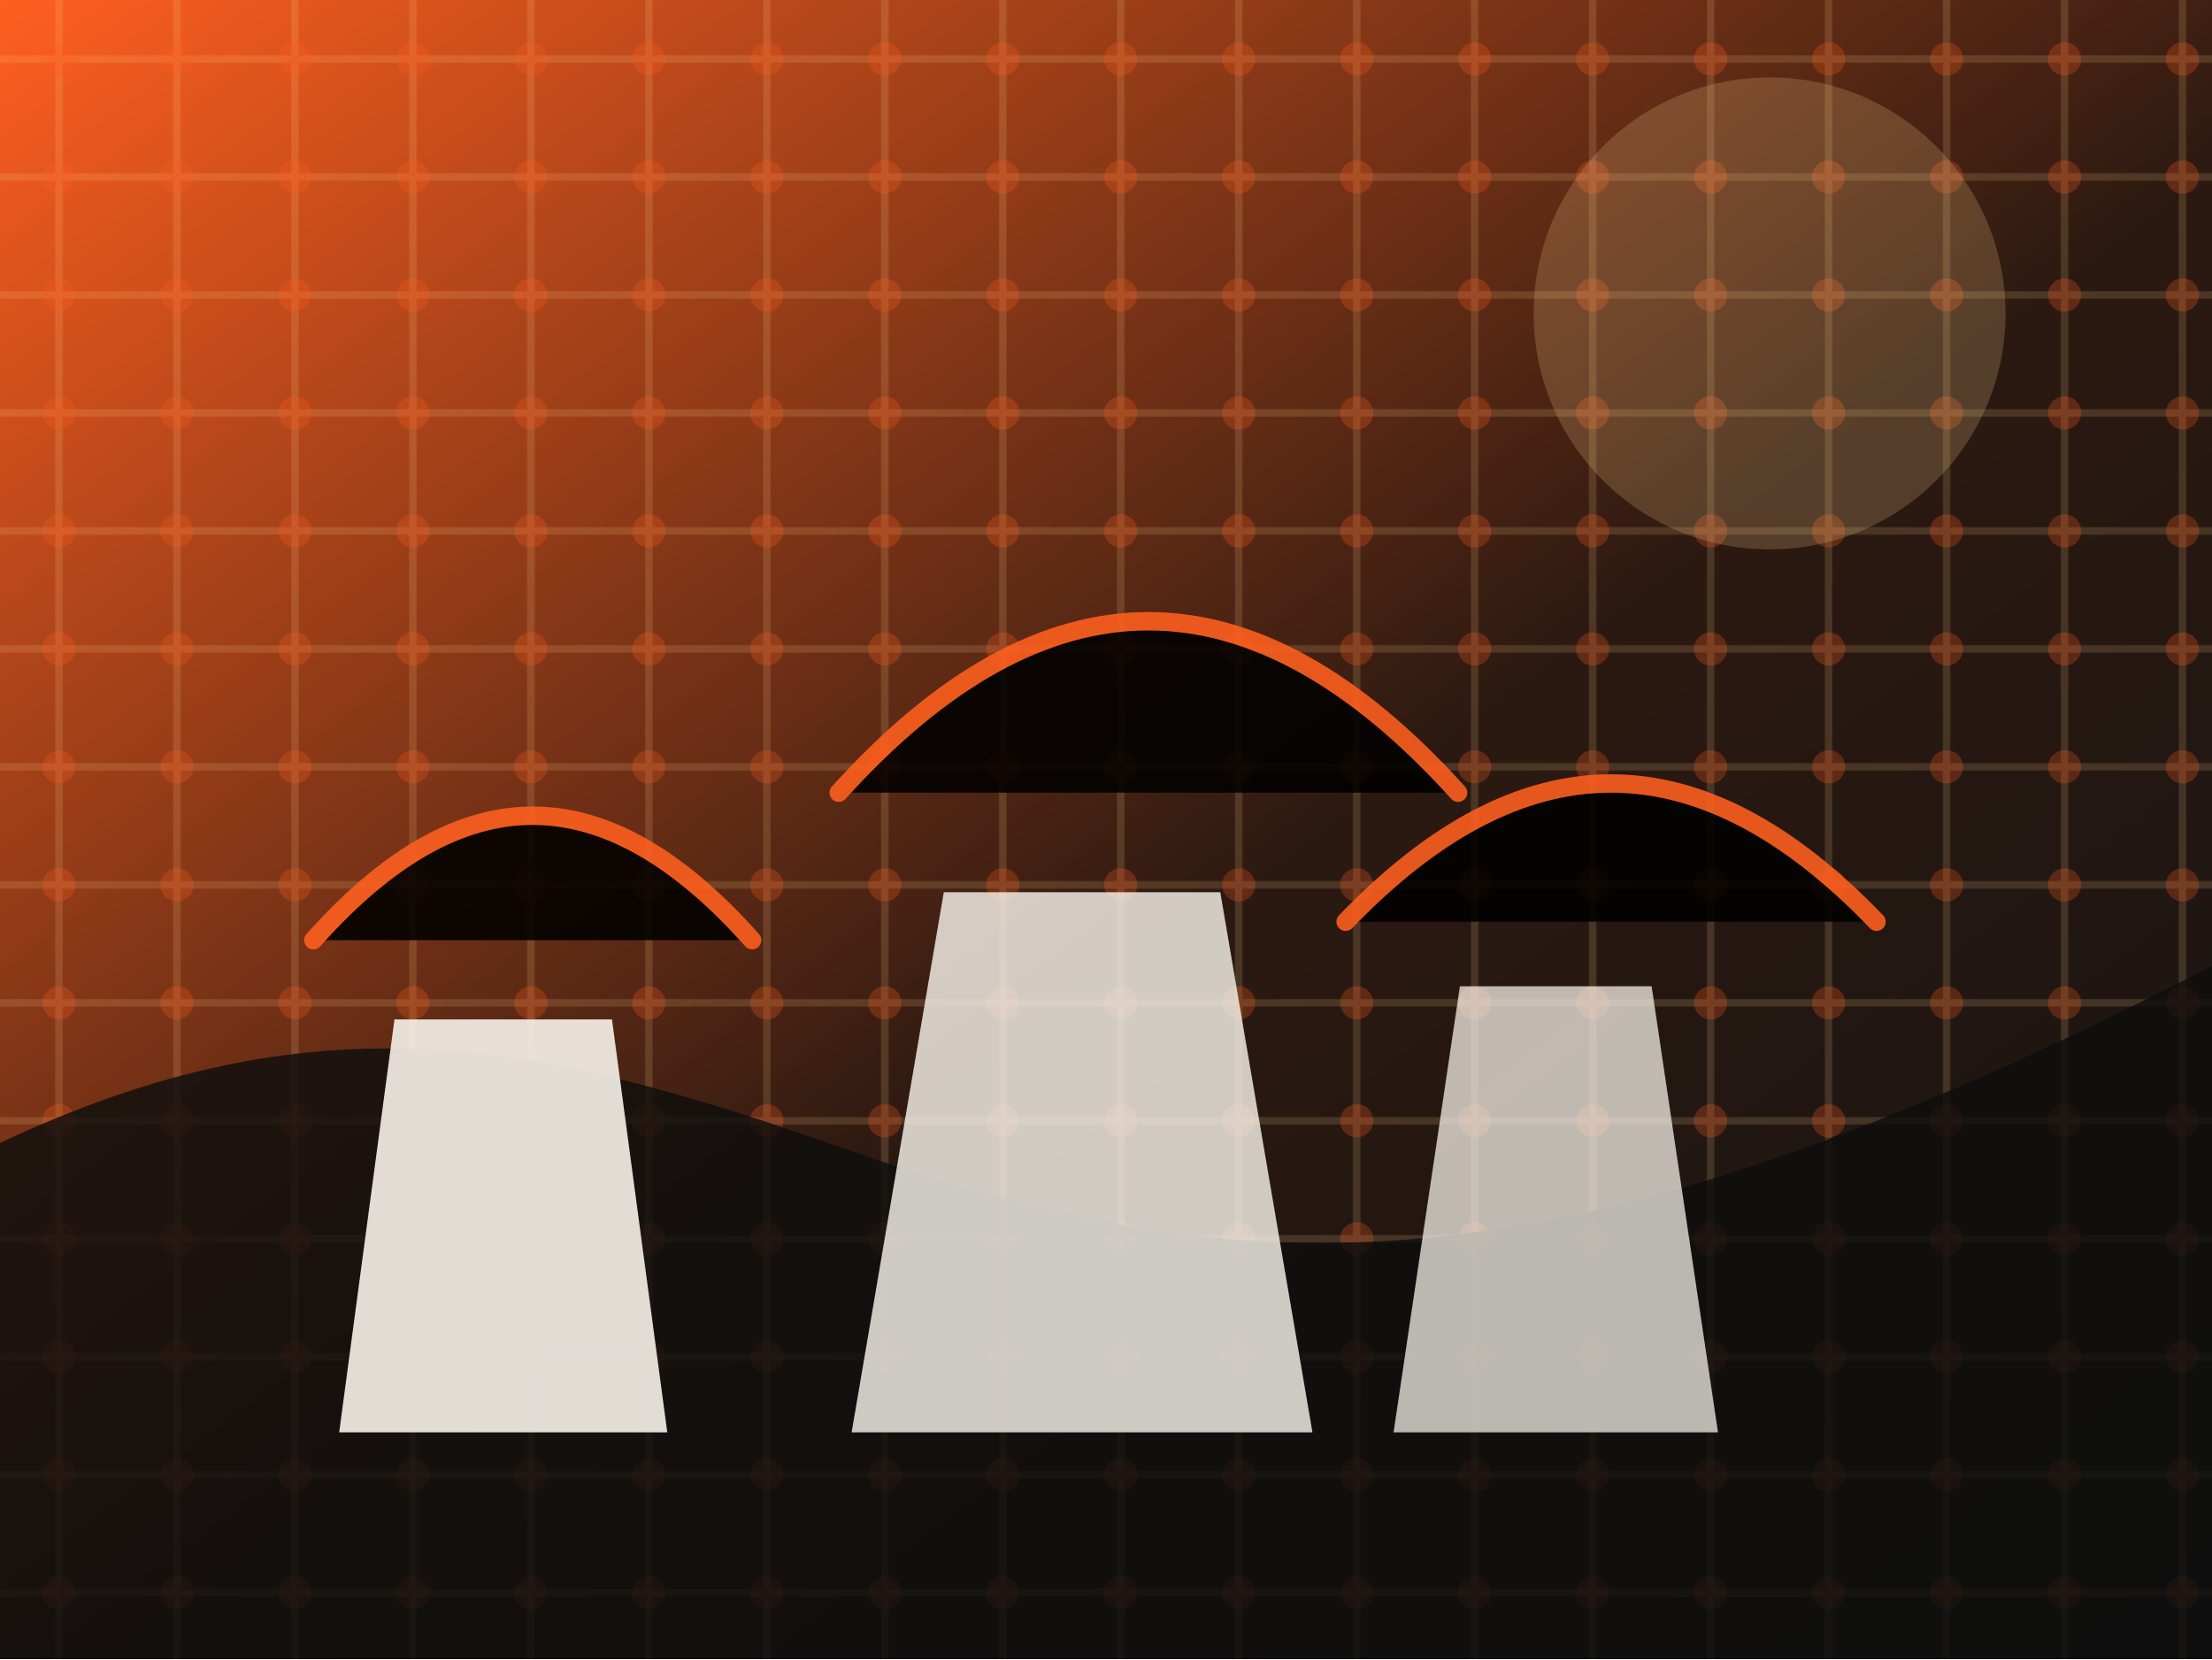
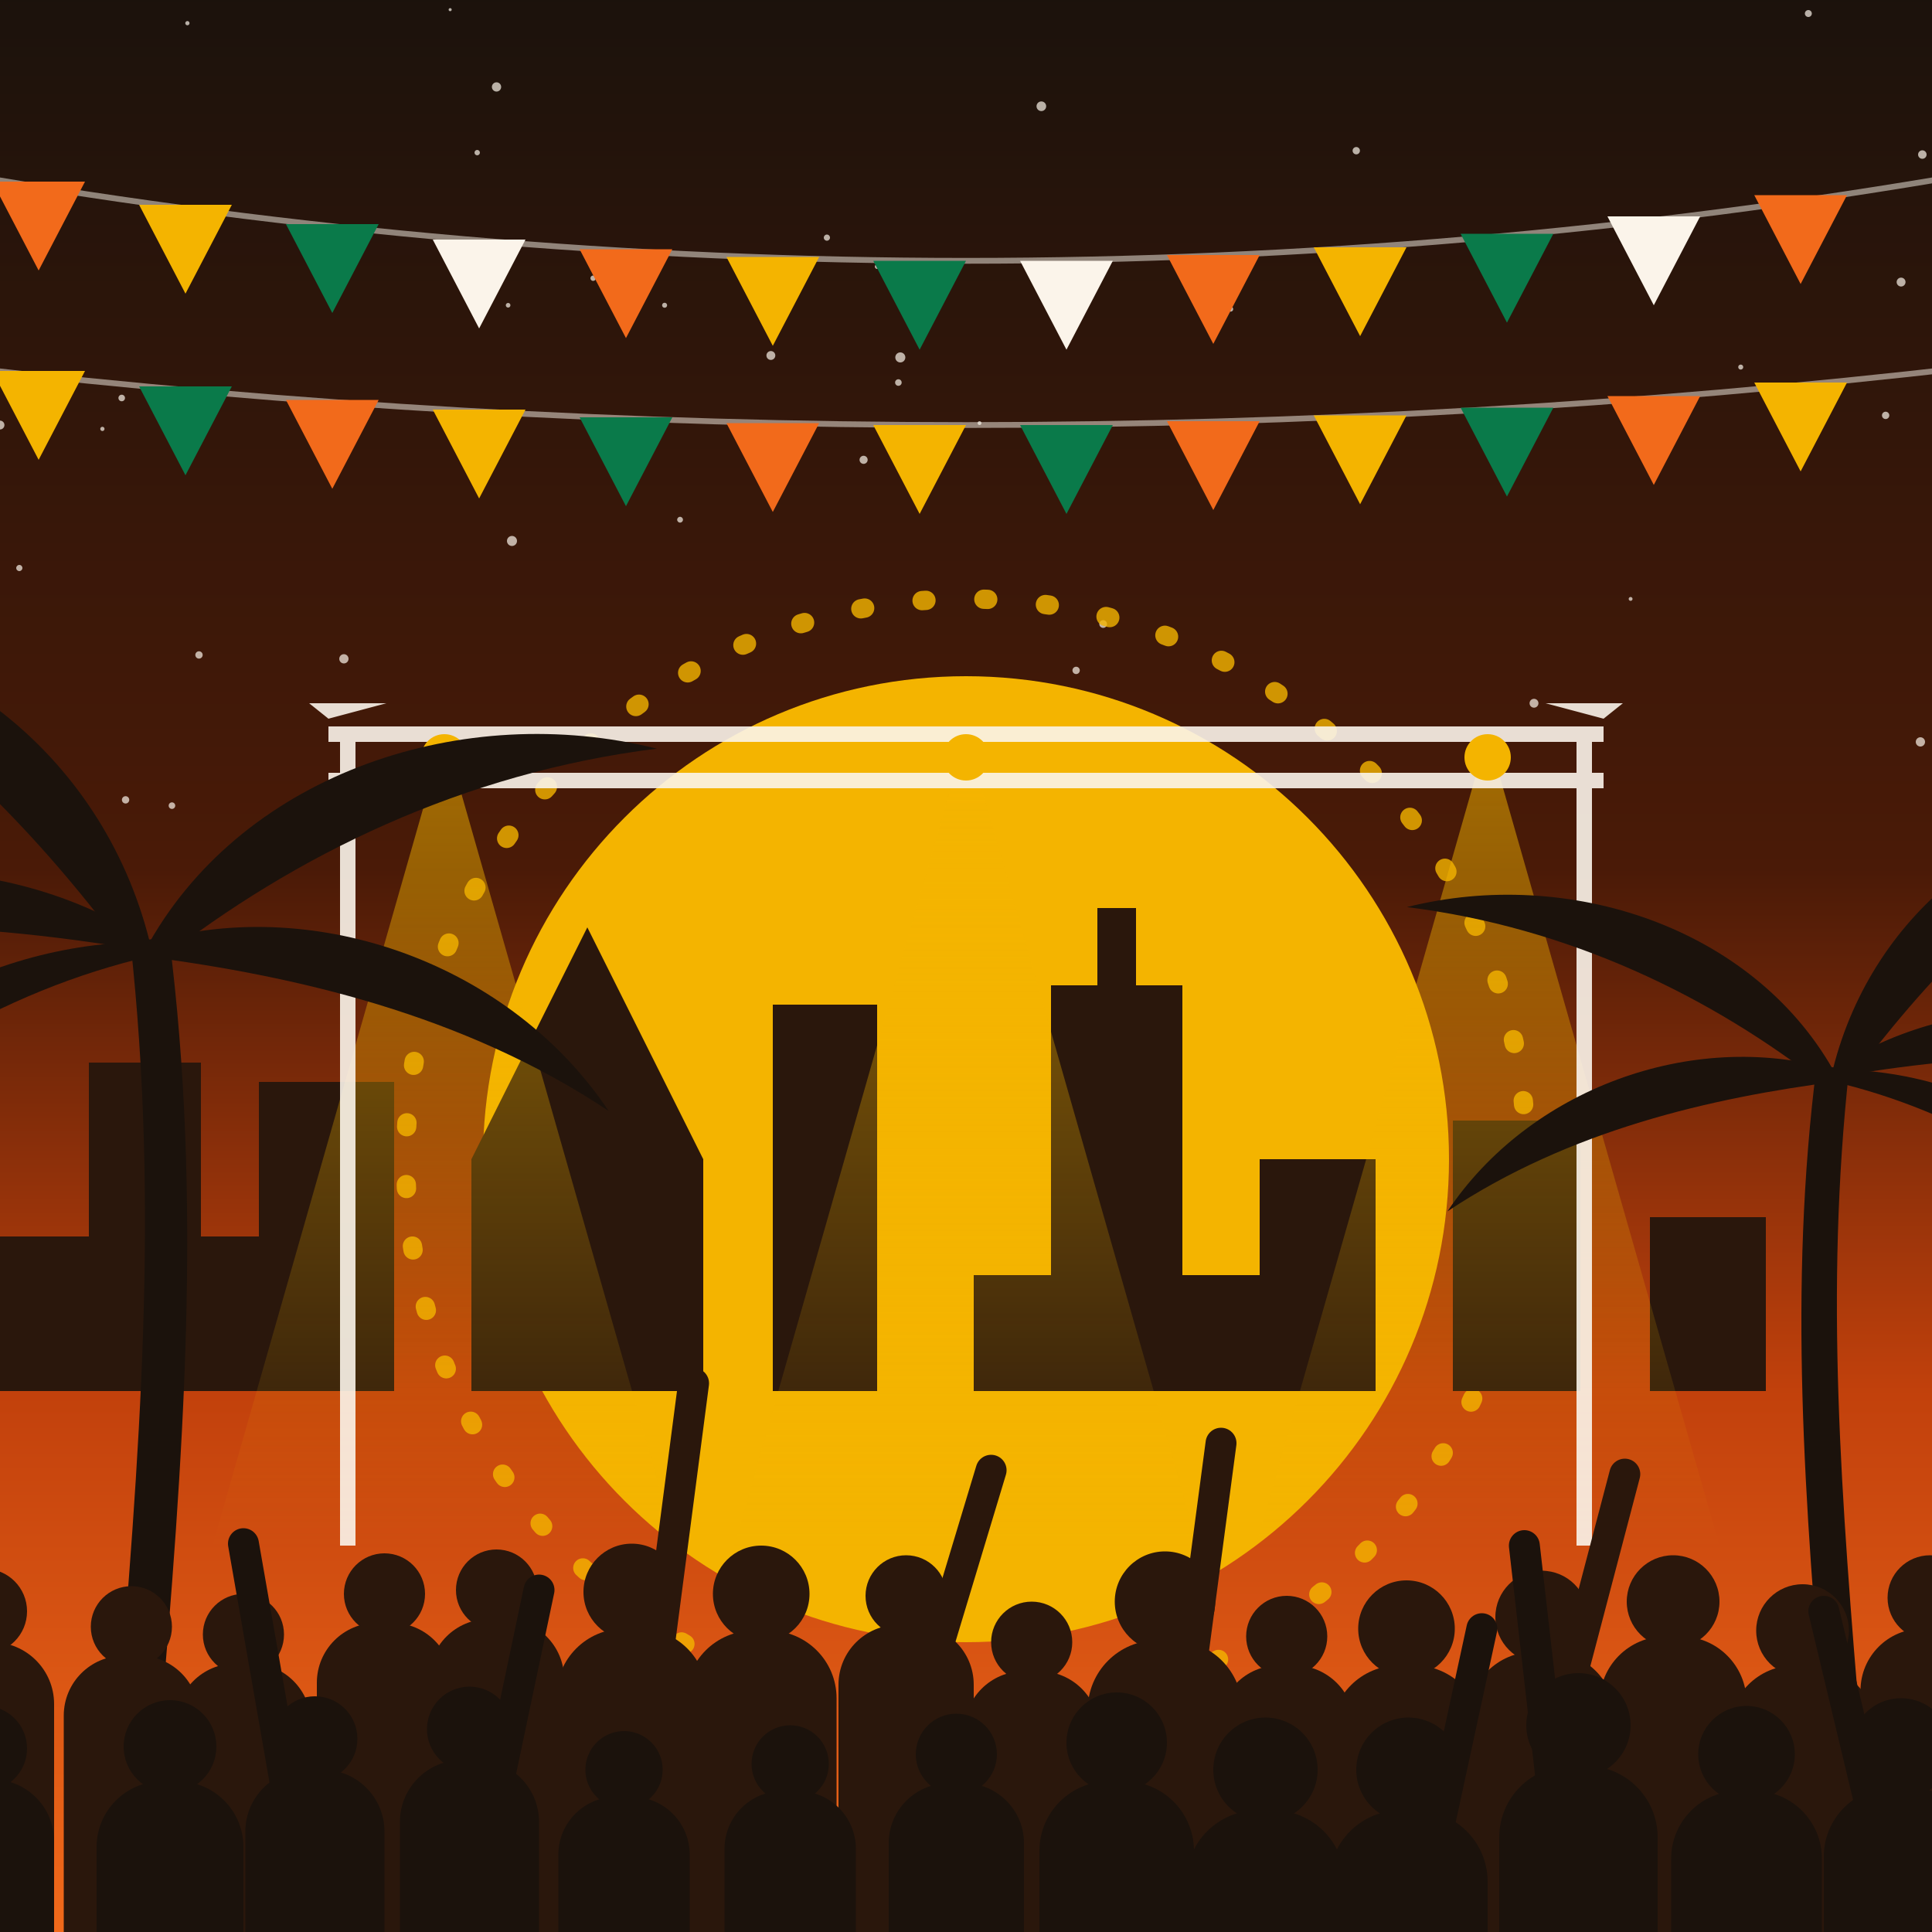
- <svg xmlns="http://www.w3.org/2000/svg" viewBox="0 0 1200 900" role="img" aria-label="Scene de festival africain moderne">
+ <svg xmlns="http://www.w3.org/2000/svg" viewBox="0 0 1000 1000" role="img" aria-label="Concert en plein air au coucher du soleil, foule devant la scène et silhouette du Plateau d'Abidjan">
  <defs>
-     <linearGradient id="g" x1="0" x2="1" y1="0" y2="1">
-       <stop offset="0" stop-color="#ff5f1f" />
-       <stop offset=".55" stop-color="#2b1911" />
-       <stop offset="1" stop-color="#131313" />
+     <linearGradient id="sky" x1="0" y1="0" x2="0" y2="1">
+       <stop offset="0" stop-color="#1b120c" />
+       <stop offset=".45" stop-color="#4a1a07" />
+       <stop offset=".72" stop-color="#c2410c" />
+       <stop offset="1" stop-color="#f26a1b" />
    </linearGradient>
-     <pattern id="p" width="64" height="64" patternUnits="userSpaceOnUse">
-       <path d="M0 32h64M32 0v64" stroke="#ffd08a" stroke-opacity=".16" stroke-width="4" />
-       <circle cx="32" cy="32" r="9" fill="#ff5f1f" fill-opacity=".26" />
-     </pattern>
+     <linearGradient id="beam" x1="0" y1="0" x2="0" y2="1">
+       <stop offset="0" stop-color="#f4b400" stop-opacity=".55" />
+       <stop offset="1" stop-color="#f4b400" stop-opacity="0" />
+     </linearGradient>
  </defs>
-   <rect width="1200" height="900" fill="url(#g)" />
-   <rect width="1200" height="900" fill="url(#p)" />
-   <path d="M0 620c170-80 290-56 455 2 220 78 389 86 745-98v376H0z" fill="#0d0d0d" opacity=".82" />
-   <circle cx="960" cy="170" r="128" fill="#ffd08a" opacity=".2" />
-   <g fill="#f7f2ea">
-     <path d="M214 553h118l30 224H184z" opacity=".9" />
-     <path d="M512 484h150l50 293H462z" opacity=".82" />
-     <path d="M792 535h104l36 242H756z" opacity=".74" />
+   <rect width="1000" height="1000" fill="url(#sky)" />
+   <g fill="#fbf4ea" opacity=".7">
+     <circle cx="0" cy="220" r="2.3" />
+     <circle cx="263" cy="158" r="1.2" />
+     <circle cx="976" cy="215" r="1.9" />
+     <circle cx="257" cy="45" r="2.4" />
+     <circle cx="901" cy="190" r="1.3" />
+     <circle cx="247" cy="79" r="1.4" />
+     <circle cx="103" cy="339" r="1.9" />
+     <circle cx="844" cy="310" r="1.0" />
+     <circle cx="539" cy="55" r="2.5" />
+     <circle cx="465" cy="198" r="1.7" />
+     <circle cx="233" cy="5" r="0.8" />
+     <circle cx="994" cy="384" r="2.4" />
+     <circle cx="571" cy="323" r="2.0" />
+     <circle cx="344" cy="158" r="1.3" />
+     <circle cx="352" cy="269" r="1.5" />
+     <circle cx="53" cy="222" r="1.1" />
+     <circle cx="454" cy="138" r="1.2" />
+     <circle cx="65" cy="414" r="1.9" />
+     <circle cx="89" cy="417" r="1.7" />
+     <circle cx="702" cy="78" r="1.9" />
+     <circle cx="995" cy="80" r="2.2" />
+     <circle cx="399" cy="184" r="2.3" />
+     <circle cx="178" cy="341" r="2.4" />
+     <circle cx="97" cy="12" r="1.1" />
+     <circle cx="637" cy="160" r="1.3" />
+     <circle cx="507" cy="219" r="1.0" />
+     <circle cx="984" cy="146" r="2.3" />
+     <circle cx="265" cy="280" r="2.6" />
+     <circle cx="466" cy="185" r="2.6" />
+     <circle cx="467" cy="410" r="1.4" />
+     <circle cx="794" cy="364" r="2.3" />
+     <circle cx="557" cy="347" r="1.9" />
+     <circle cx="307" cy="144" r="1.4" />
+     <circle cx="447" cy="238" r="2.1" />
+     <circle cx="63" cy="206" r="1.7" />
+     <circle cx="10" cy="294" r="1.6" />
+     <circle cx="447" cy="393" r="1.1" />
+     <circle cx="428" cy="123" r="1.6" />
+     <circle cx="244" cy="154" r="2.2" />
+     <circle cx="936" cy="7" r="1.8" />
  </g>
-   <g stroke="#ff5f1f" stroke-width="10" stroke-linecap="round" opacity=".88">
-     <path d="M170 510c80-90 158-90 238 0" />
-     <path d="M455 430c112-124 224-124 336 0" />
-     <path d="M730 500c96-100 192-100 288 0" />
+   <circle cx="500" cy="600" r="250" fill="#f4b400" />
+   <circle cx="500" cy="600" r="290" fill="none" stroke="#f4b400" stroke-width="10" stroke-dasharray="2 30" stroke-linecap="round" opacity=".8" />
+   <path fill="#2a170c" d="M0 720V640h46v-90h58v90h30V560h70v160h40V600l60-120 60 120v120h36V520h54v200h50v-60h40v-150h24v-40h20v40h24v150h40V600h60v120h40V580h66v140h36v-90h60v90h46V720z" />
+   <g fill="url(#beam)">
+     <path d="M230 380 110 800h240z" />
+     <path d="M500 380 380 800h240z" />
+     <path d="M770 380 650 800h240z" />
+   </g>
+   <g fill="none" stroke="#fbf4ea" stroke-width="8" opacity=".9">
+     <path d="M170 380h660M170 404h660" />
+     <path d="M180 380v420M820 380v420" />
+   </g>
+   <g fill="#fbf4ea" opacity=".9">
+     <path d="M170 372l-10-8h40zM830 372l10-8h-40z" />
+   </g>
+   <g fill="#f4b400">
+     <circle cx="230" cy="392" r="12" />
+     <circle cx="500" cy="392" r="12" />
+     <circle cx="770" cy="392" r="12" />
+   </g>
+   <path d="M-20 90 Q500 180 1020 90" fill="none" stroke="#fbf4ea" stroke-opacity=".5" stroke-width="3" />
+   <path d="M-4 94h48l-24 46z" fill="#f26a1b" />
+   <path d="M72 106h48l-24 46z" fill="#f4b400" />
+   <path d="M148 116h48l-24 46z" fill="#0a7a4a" />
+   <path d="M224 124h48l-24 46z" fill="#fbf4ea" />
+   <path d="M300 129h48l-24 46z" fill="#f26a1b" />
+   <path d="M376 133h48l-24 46z" fill="#f4b400" />
+   <path d="M452 135h48l-24 46z" fill="#0a7a4a" />
+   <path d="M528 135h48l-24 46z" fill="#fbf4ea" />
+   <path d="M604 132h48l-24 46z" fill="#f26a1b" />
+   <path d="M680 128h48l-24 46z" fill="#f4b400" />
+   <path d="M756 121h48l-24 46z" fill="#0a7a4a" />
+   <path d="M832 112h48l-24 46z" fill="#fbf4ea" />
+   <path d="M908 101h48l-24 46z" fill="#f26a1b" />
+   <path d="M-20 190 Q500 250 1020 190" fill="none" stroke="#fbf4ea" stroke-opacity=".5" stroke-width="3" />
+   <path d="M-4 192h48l-24 46z" fill="#f4b400" />
+   <path d="M72 200h48l-24 46z" fill="#0a7a4a" />
+   <path d="M148 207h48l-24 46z" fill="#f26a1b" />
+   <path d="M224 212h48l-24 46z" fill="#f4b400" />
+   <path d="M300 216h48l-24 46z" fill="#0a7a4a" />
+   <path d="M376 219h48l-24 46z" fill="#f26a1b" />
+   <path d="M452 220h48l-24 46z" fill="#f4b400" />
+   <path d="M528 220h48l-24 46z" fill="#0a7a4a" />
+   <path d="M604 218h48l-24 46z" fill="#f26a1b" />
+   <path d="M680 215h48l-24 46z" fill="#f4b400" />
+   <path d="M756 211h48l-24 46z" fill="#0a7a4a" />
+   <path d="M832 205h48l-24 46z" fill="#f26a1b" />
+   <path d="M908 198h48l-24 46z" fill="#f4b400" />
+   <g transform="translate(70 900) scale(1.25 1.25)" fill="#1b120c">
+     <path d="M-8 0c10-120 18-220 6-330l16-2c14 110 6 214-4 332z" />
+     <path d="M6-330c-60-40-150-40-210 6 70-18 140-14 210-2z" />
+     <path d="M6-330c40-70 130-100 210-80-80 10-150 44-206 88z" />
+     <path d="M6-330c-20-80-90-130-160-130 60 30 110 80 150 134z" />
+     <path d="M6-330c70-20 150 10 190 70-60-40-130-56-192-64z" />
+     <path d="M6-330c-70 0-140 40-170 110 50-56 110-90 170-104z" />
+   </g>
+   <g transform="translate(955 900) scale(-1.05 1.05)" fill="#1b120c">
+     <path d="M-8 0c10-120 18-220 6-330l16-2c14 110 6 214-4 332z" />
+     <path d="M6-330c-60-40-150-40-210 6 70-18 140-14 210-2z" />
+     <path d="M6-330c40-70 130-100 210-80-80 10-150 44-206 88z" />
+     <path d="M6-330c-20-80-90-130-160-130 60 30 110 80 150 134z" />
+     <path d="M6-330c70-20 150 10 190 70-60-40-130-56-192-64z" />
+     <path d="M6-330c-70 0-140 40-170 110 50-56 110-90 170-104z" />
+   </g>
+   <g fill="#2a170c">
+     <circle cx="-8" cy="834" r="22" />
+     <rect x="-44" y="850" width="72" height="400" rx="32" />
+     <circle cx="68" cy="842" r="21" />
+     <rect x="33" y="857" width="70" height="400" rx="31" />
+     <circle cx="126" cy="846" r="21" />
+     <rect x="91" y="861" width="70" height="400" rx="31" />
+     <circle cx="199" cy="825" r="21" />
+     <rect x="164" y="840" width="70" height="400" rx="31" />
+     <circle cx="257" cy="823" r="21" />
+     <rect x="222" y="838" width="70" height="400" rx="31" />
+     <circle cx="327" cy="824" r="25" />
+     <rect x="288" y="843" width="78" height="400" rx="35" />
+     <path d="M339 869 L359 716" stroke="#2a170c" stroke-width="16" stroke-linecap="round" />
+     <circle cx="394" cy="825" r="25" />
+     <rect x="355" y="844" width="78" height="400" rx="35" />
+     <circle cx="469" cy="826" r="21" />
+     <rect x="434" y="841" width="70" height="400" rx="31" />
+     <path d="M481 867 L513 761" stroke="#2a170c" stroke-width="16" stroke-linecap="round" />
+     <circle cx="534" cy="850" r="21" />
+     <rect x="499" y="865" width="70" height="400" rx="31" />
+     <circle cx="603" cy="829" r="26" />
+     <rect x="563" y="849" width="80" height="400" rx="36" />
+     <path d="M615 875 L632 747" stroke="#2a170c" stroke-width="16" stroke-linecap="round" />
+     <circle cx="666" cy="847" r="21" />
+     <rect x="631" y="862" width="70" height="400" rx="31" />
+     <circle cx="728" cy="843" r="25" />
+     <rect x="689" y="862" width="78" height="400" rx="35" />
+     <circle cx="798" cy="837" r="24" />
+     <rect x="760" y="855" width="76" height="400" rx="34" />
+     <path d="M810 881 L841 763" stroke="#2a170c" stroke-width="16" stroke-linecap="round" />
+     <circle cx="866" cy="829" r="24" />
+     <rect x="828" y="847" width="76" height="400" rx="34" />
+     <circle cx="933" cy="844" r="24" />
+     <rect x="895" y="862" width="76" height="400" rx="34" />
+     <circle cx="999" cy="827" r="22" />
+     <rect x="963" y="843" width="72" height="400" rx="32" />
+   </g>
+   <g fill="#1b120c">
+     <circle cx="-8" cy="905" r="22" />
+     <rect x="-44" y="921" width="72" height="400" rx="32" />
+     <circle cx="88" cy="904" r="24" />
+     <rect x="50" y="922" width="76" height="400" rx="34" />
+     <circle cx="163" cy="900" r="22" />
+     <rect x="127" y="916" width="72" height="400" rx="32" />
+     <path d="M151 942 L126 799" stroke="#1b120c" stroke-width="16" stroke-linecap="round" />
+     <circle cx="243" cy="895" r="22" />
+     <rect x="207" y="911" width="72" height="400" rx="32" />
+     <path d="M255 937 L279 823" stroke="#1b120c" stroke-width="16" stroke-linecap="round" />
+     <circle cx="323" cy="916" r="20" />
+     <rect x="289" y="930" width="68" height="400" rx="30" />
+     <circle cx="409" cy="913" r="20" />
+     <rect x="375" y="927" width="68" height="400" rx="30" />
+     <circle cx="495" cy="908" r="21" />
+     <rect x="460" y="923" width="70" height="400" rx="31" />
+     <circle cx="578" cy="902" r="26" />
+     <rect x="538" y="922" width="80" height="400" rx="36" />
+     <circle cx="655" cy="916" r="27" />
+     <rect x="614" y="937" width="82" height="400" rx="37" />
+     <circle cx="729" cy="916" r="27" />
+     <rect x="688" y="937" width="82" height="400" rx="37" />
+     <path d="M741 963 L767 843" stroke="#1b120c" stroke-width="16" stroke-linecap="round" />
+     <circle cx="817" cy="893" r="27" />
+     <rect x="776" y="914" width="82" height="400" rx="37" />
+     <path d="M805 940 L789 800" stroke="#1b120c" stroke-width="16" stroke-linecap="round" />
+     <circle cx="904" cy="908" r="25" />
+     <rect x="865" y="927" width="78" height="400" rx="35" />
+     <circle cx="984" cy="905" r="26" />
+     <rect x="944" y="925" width="80" height="400" rx="36" />
+     <path d="M972 951 L944 834" stroke="#1b120c" stroke-width="16" stroke-linecap="round" />
  </g>
</svg>
